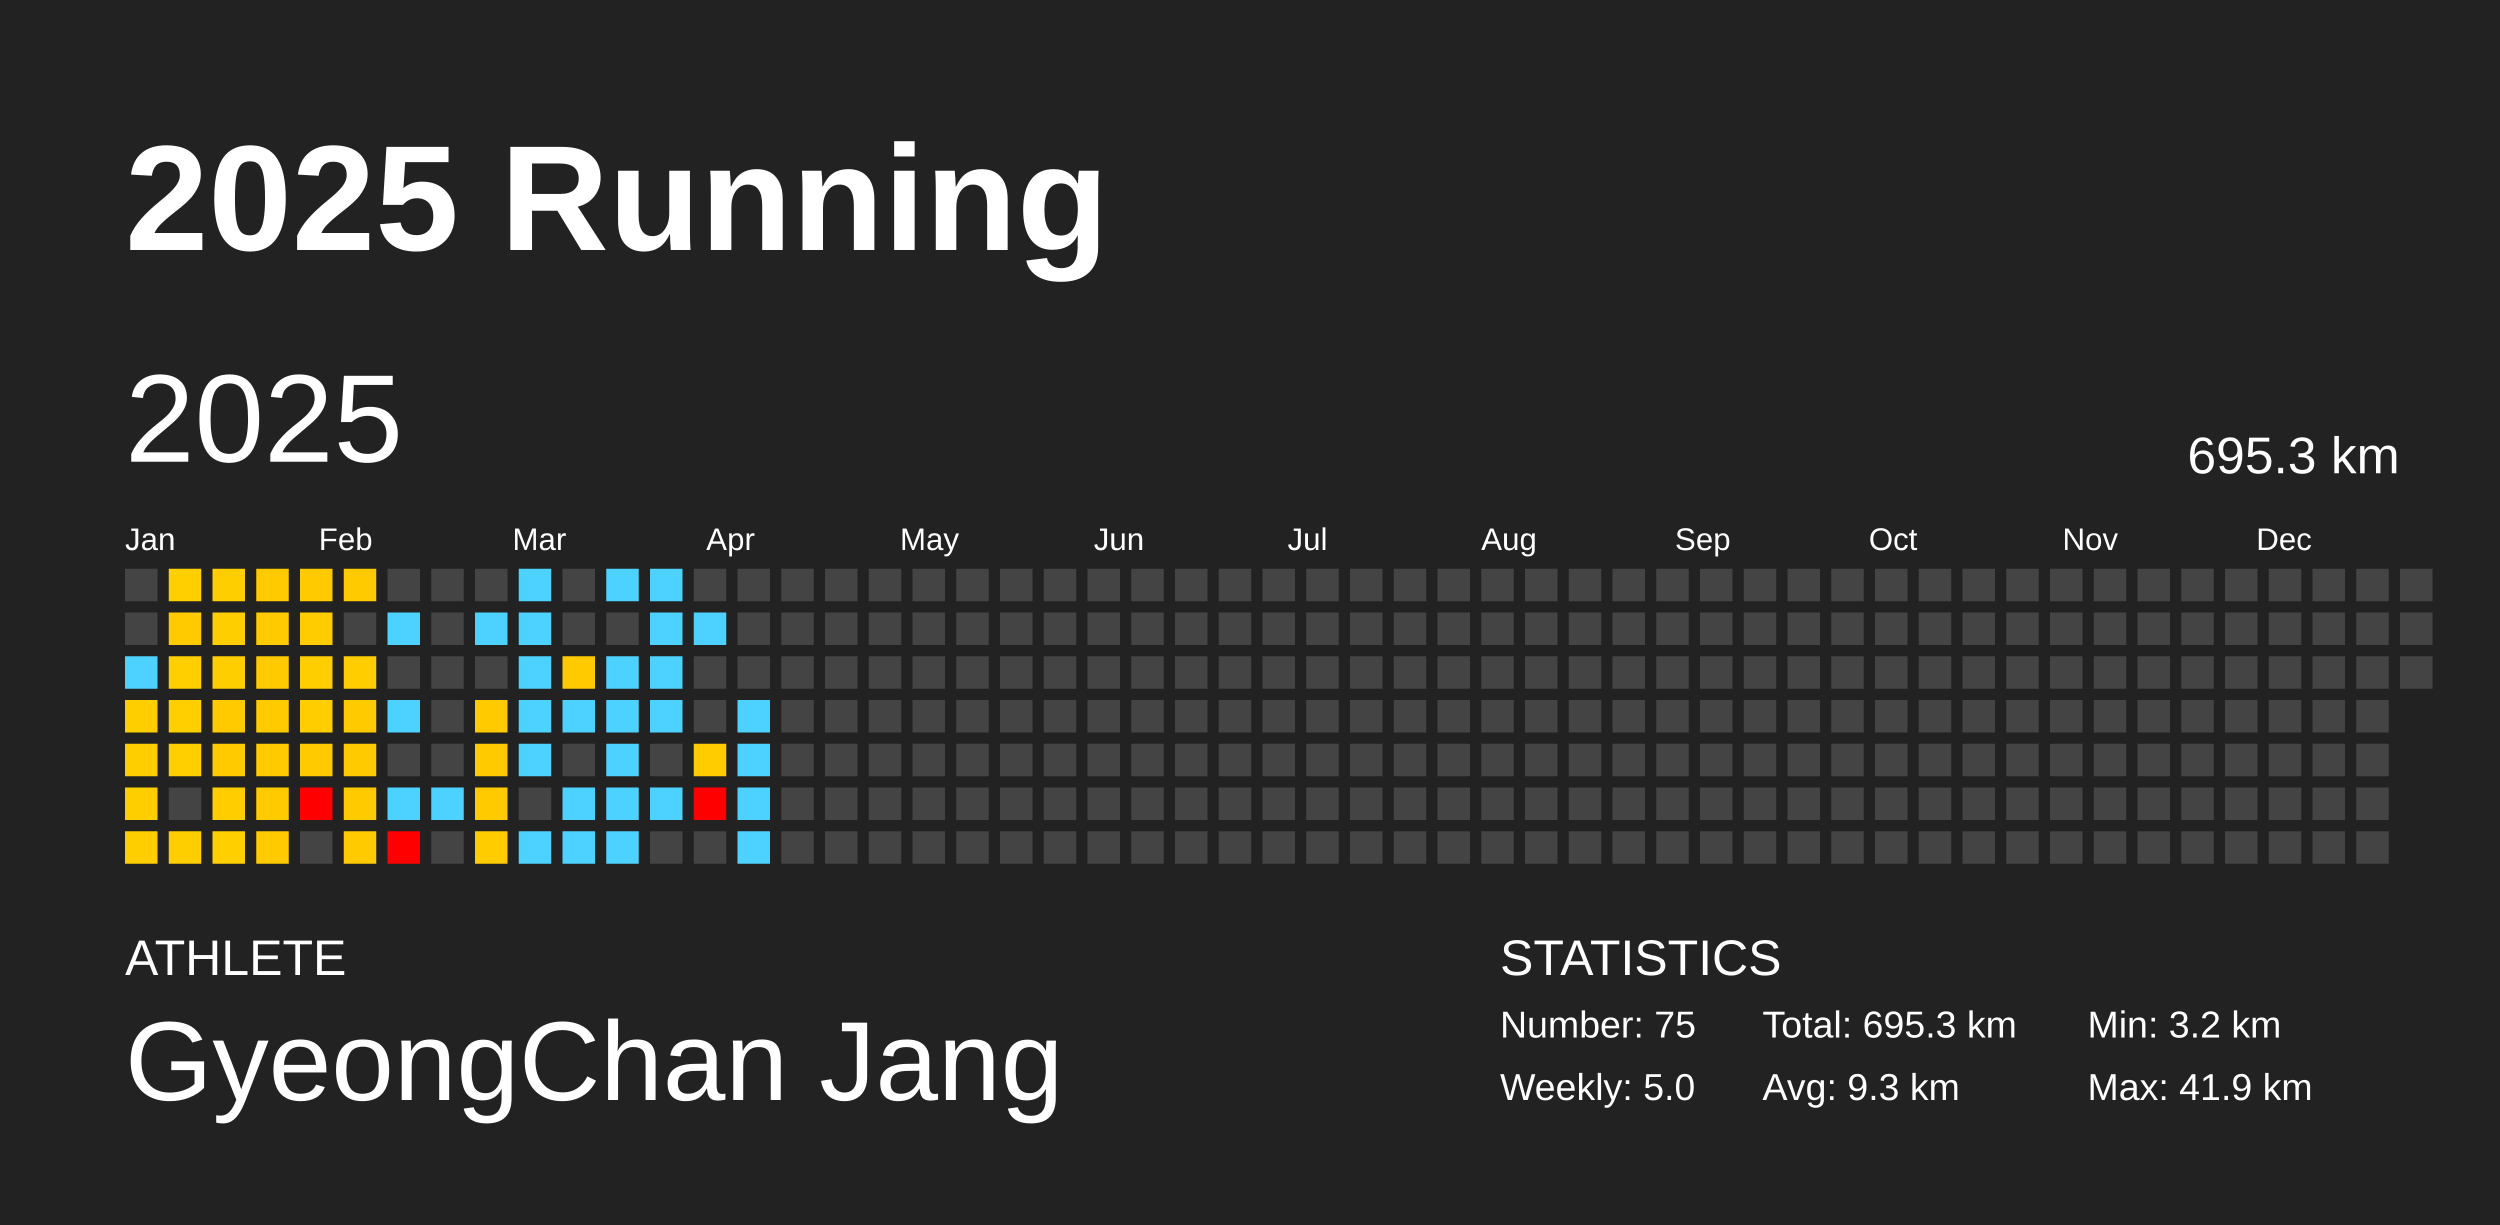
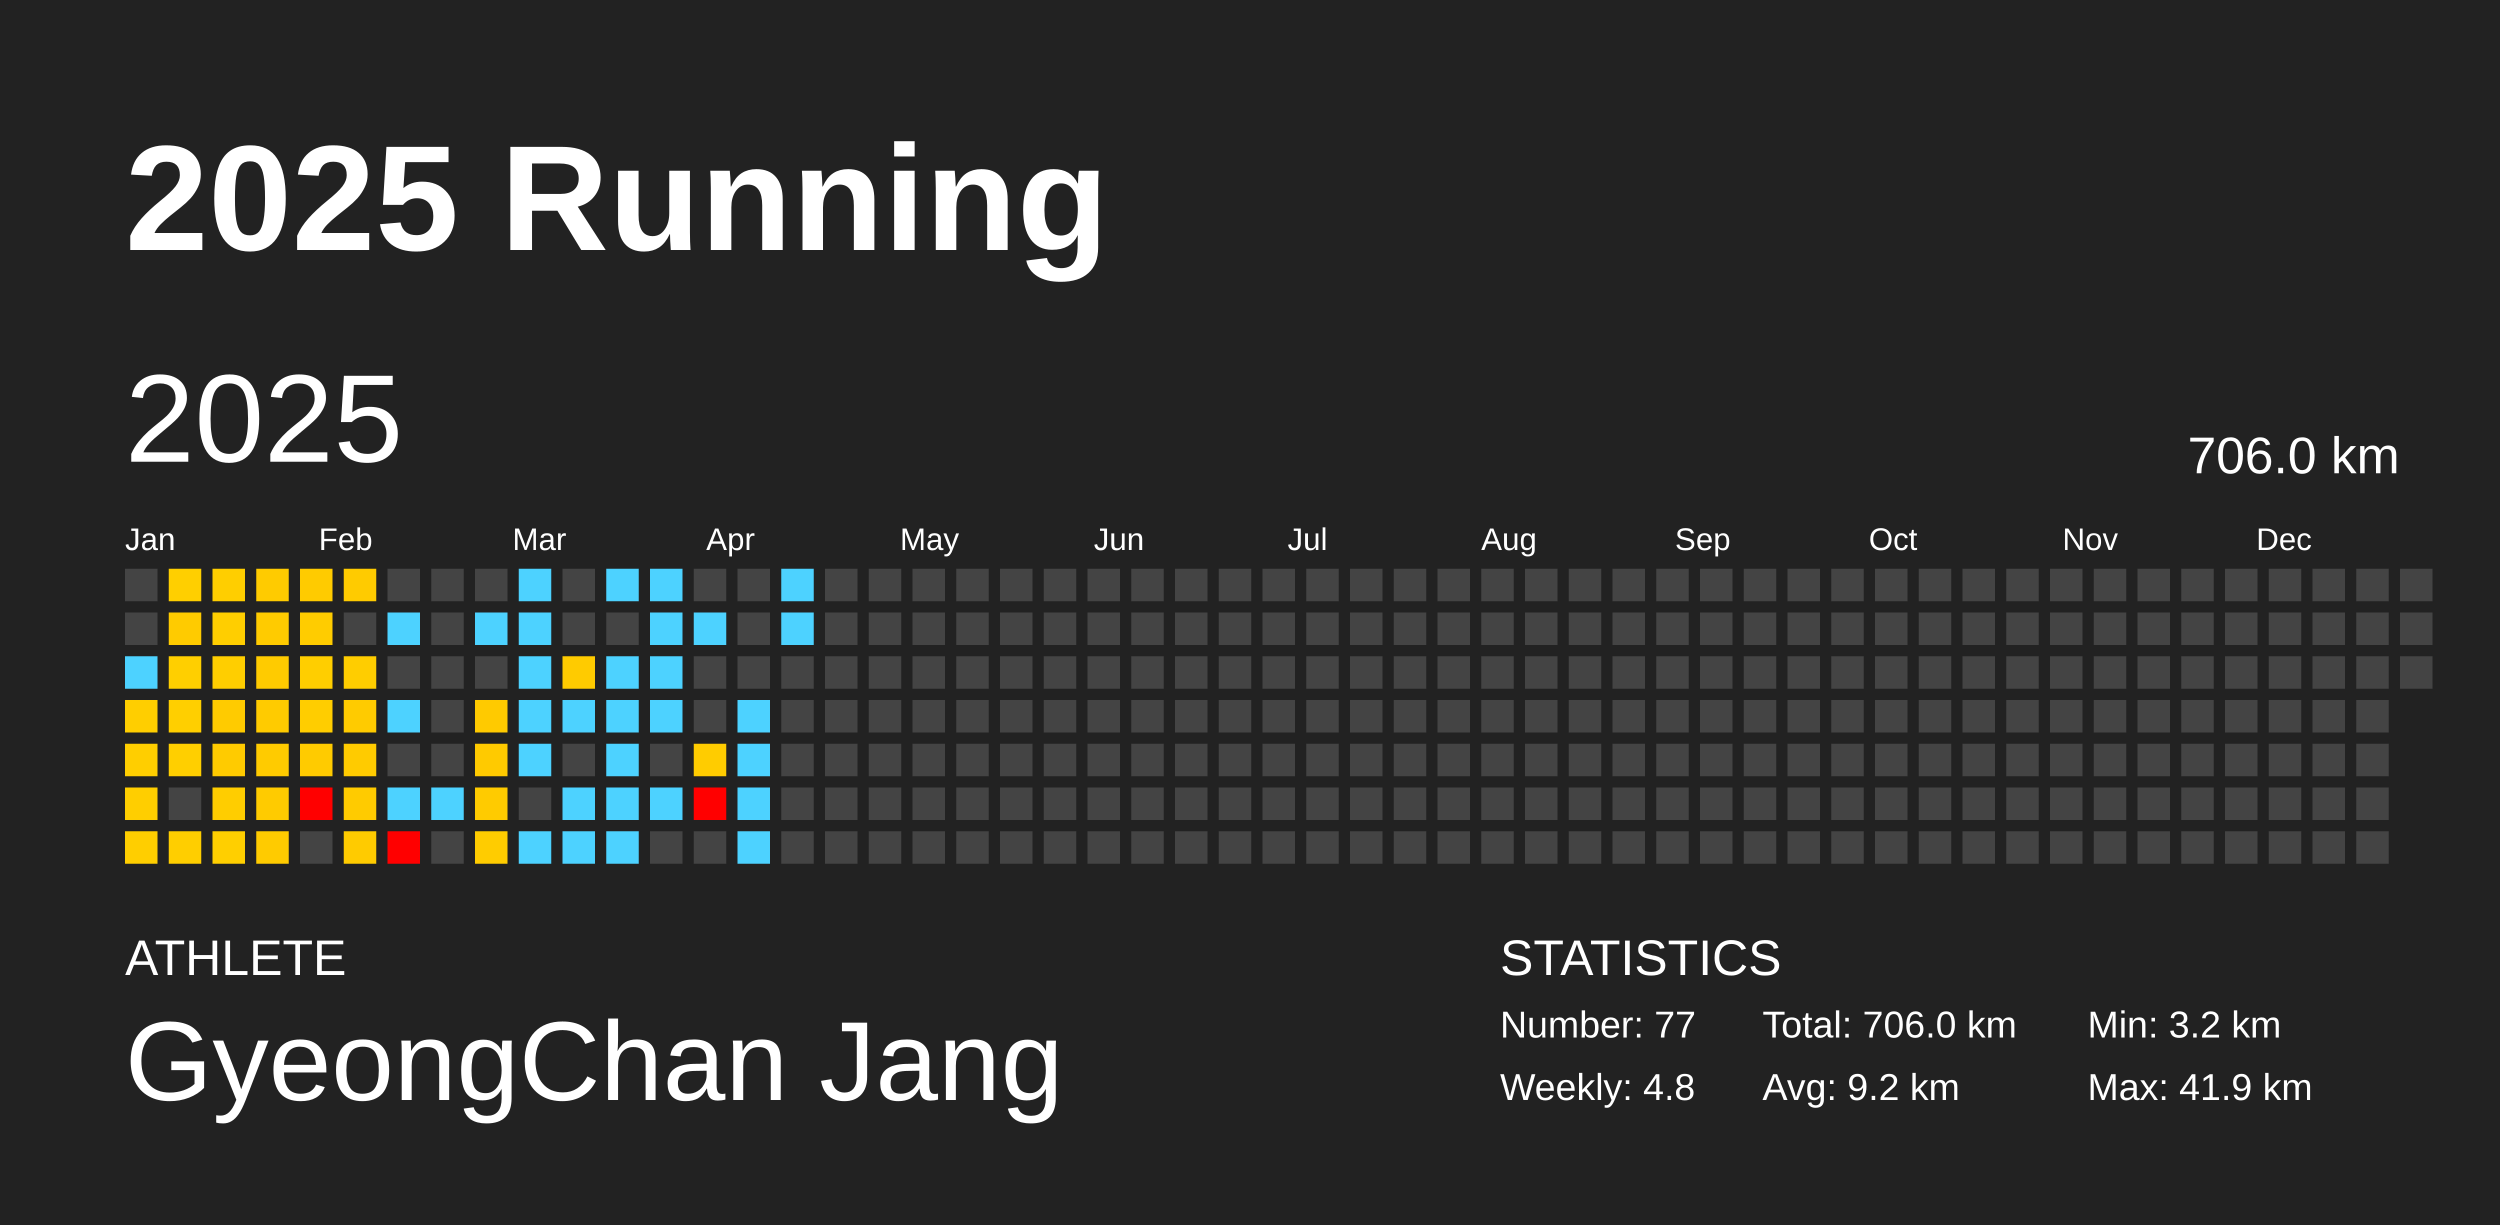
<svg xmlns="http://www.w3.org/2000/svg" baseProfile="full" height="98mm" version="1.1" viewBox="0,0,200,98" width="200mm">
  <defs />
  <rect fill="#222222" height="98" width="200" x="0" y="0" />
  <text fill="#FFFFFF" style="font-size:12px; font-family:Arial; font-weight:bold;" x="10" y="20">2025 Running</text>
  <text fill="#FFFFFF" style="font-size:4px; font-family:Arial" x="10" y="78">ATHLETE</text>
  <text fill="#FFFFFF" style="font-size:9px; font-family:Arial" x="10" y="88">GyeongChan Jang</text>
  <text fill="#FFFFFF" style="font-size:4px; font-family:Arial" x="120" y="78">STATISTICS</text>
-   <text fill="#FFFFFF" style="font-size:3px; font-family:Arial" x="120" y="83">Number: 75</text>
-   <text fill="#FFFFFF" style="font-size:3px; font-family:Arial" x="120" y="88">Weekly: 5.0</text>
-   <text fill="#FFFFFF" style="font-size:3px; font-family:Arial" x="141" y="83">Total: 695.3 km</text>
-   <text fill="#FFFFFF" style="font-size:3px; font-family:Arial" x="141" y="88">Avg: 9.3 km</text>
+   <text fill="#FFFFFF" style="font-size:3px; font-family:Arial" x="120" y="83">Number: 77</text>
+   <text fill="#FFFFFF" style="font-size:3px; font-family:Arial" x="120" y="88">Weekly: 4.8</text>
+   <text fill="#FFFFFF" style="font-size:3px; font-family:Arial" x="141" y="83">Total: 706.0 km</text>
+   <text fill="#FFFFFF" style="font-size:3px; font-family:Arial" x="141" y="88">Avg: 9.2 km</text>
  <text fill="#FFFFFF" style="font-size:3px; font-family:Arial" x="167" y="83">Min: 3.2 km</text>
  <text fill="#FFFFFF" style="font-size:3px; font-family:Arial" x="167" y="88">Max: 41.9 km</text>
  <text dominant-baseline="hanging" fill="#FFFFFF" style="font-size:10.0px; font-family:Arial;" x="10" y="30">2025</text>
-   <text dominant-baseline="hanging" fill="#FFFFFF" style="font-size:4.125px; font-family:Arial;" x="175" y="35">695.3 km</text>
+   <text dominant-baseline="hanging" fill="#FFFFFF" style="font-size:4.125px; font-family:Arial;" x="175" y="35">706.0 km</text>
  <text fill="#FFFFFF" style="font-size:2.5px; font-family:Arial" x="10.0" y="44">Jan</text>
  <text fill="#FFFFFF" style="font-size:2.5px; font-family:Arial" x="25.5" y="44">Feb</text>
  <text fill="#FFFFFF" style="font-size:2.5px; font-family:Arial" x="41.0" y="44">Mar</text>
  <text fill="#FFFFFF" style="font-size:2.5px; font-family:Arial" x="56.5" y="44">Apr</text>
  <text fill="#FFFFFF" style="font-size:2.5px; font-family:Arial" x="72.0" y="44">May</text>
  <text fill="#FFFFFF" style="font-size:2.5px; font-family:Arial" x="87.5" y="44">Jun</text>
  <text fill="#FFFFFF" style="font-size:2.5px; font-family:Arial" x="103.0" y="44">Jul</text>
  <text fill="#FFFFFF" style="font-size:2.5px; font-family:Arial" x="118.5" y="44">Aug</text>
  <text fill="#FFFFFF" style="font-size:2.5px; font-family:Arial" x="134.0" y="44">Sep</text>
  <text fill="#FFFFFF" style="font-size:2.5px; font-family:Arial" x="149.5" y="44">Oct</text>
  <text fill="#FFFFFF" style="font-size:2.5px; font-family:Arial" x="165.0" y="44">Nov</text>
  <text fill="#FFFFFF" style="font-size:2.5px; font-family:Arial" x="180.5" y="44">Dec</text>
  <rect fill="#444444" height="2.6" width="2.6" x="10.0" y="45.5" />
  <rect fill="#444444" height="2.6" width="2.6" x="10.0" y="49.0" />
  <rect fill="#4dd2ff" height="2.6" width="2.6" x="10.0" y="52.5" />
  <rect fill="#ffce00" height="2.6" width="2.6" x="10.0" y="56.0" />
  <rect fill="#ffce00" height="2.6" width="2.6" x="10.0" y="59.5" />
  <rect fill="#ffce00" height="2.6" width="2.6" x="10.0" y="63.0" />
  <rect fill="#ffce00" height="2.6" width="2.6" x="10.0" y="66.5" />
  <rect fill="#ffcf00" height="2.6" width="2.6" x="13.5" y="45.5" />
  <rect fill="#ffcb00" height="2.6" width="2.6" x="13.5" y="49.0" />
  <rect fill="#ffcf00" height="2.6" width="2.6" x="13.5" y="52.5" />
  <rect fill="#ffcf00" height="2.6" width="2.6" x="13.5" y="56.0" />
  <rect fill="#ffcf00" height="2.6" width="2.6" x="13.5" y="59.5" />
  <rect fill="#444444" height="2.6" width="2.6" x="13.5" y="63.0" />
  <rect fill="#ffce00" height="2.6" width="2.6" x="13.5" y="66.5" />
  <rect fill="#ffce00" height="2.6" width="2.6" x="17.0" y="45.5" />
  <rect fill="#ffce00" height="2.6" width="2.6" x="17.0" y="49.0" />
  <rect fill="#ffce00" height="2.6" width="2.6" x="17.0" y="52.5" />
  <rect fill="#ffcb00" height="2.6" width="2.6" x="17.0" y="56.0" />
  <rect fill="#ffcb00" height="2.6" width="2.6" x="17.0" y="59.5" />
  <rect fill="#ffcd00" height="2.6" width="2.6" x="17.0" y="63.0" />
  <rect fill="#ffcf00" height="2.6" width="2.6" x="17.0" y="66.5" />
  <rect fill="#ffcb00" height="2.6" width="2.6" x="20.5" y="45.5" />
  <rect fill="#ffcb00" height="2.6" width="2.6" x="20.5" y="49.0" />
  <rect fill="#ffcb00" height="2.6" width="2.6" x="20.5" y="52.5" />
  <rect fill="#ffcb00" height="2.6" width="2.6" x="20.5" y="56.0" />
  <rect fill="#ffcb00" height="2.6" width="2.6" x="20.5" y="59.5" />
  <rect fill="#ffcb00" height="2.6" width="2.6" x="20.5" y="63.0" />
  <rect fill="#ffcb00" height="2.6" width="2.6" x="20.5" y="66.5" />
  <rect fill="#ffcb00" height="2.6" width="2.6" x="24.0" y="45.5" />
  <rect fill="#ffcc00" height="2.6" width="2.6" x="24.0" y="49.0" />
  <rect fill="#ffce00" height="2.6" width="2.6" x="24.0" y="52.5" />
  <rect fill="#ffcd00" height="2.6" width="2.6" x="24.0" y="56.0" />
  <rect fill="#ffcb00" height="2.6" width="2.6" x="24.0" y="59.5" />
  <rect fill="red" height="2.6" width="2.6" x="24.0" y="63.0" />
  <rect fill="#444444" height="2.6" width="2.6" x="24.0" y="66.5" />
  <rect fill="#ffcb00" height="2.6" width="2.6" x="27.5" y="45.5" />
  <rect fill="#444444" height="2.6" width="2.6" x="27.5" y="49.0" />
  <rect fill="#ffcd00" height="2.6" width="2.6" x="27.5" y="52.5" />
  <rect fill="#ffcb00" height="2.6" width="2.6" x="27.5" y="56.0" />
  <rect fill="#ffcb00" height="2.6" width="2.6" x="27.5" y="59.5" />
  <rect fill="#ffcb00" height="2.6" width="2.6" x="27.5" y="63.0" />
  <rect fill="#ffcb00" height="2.6" width="2.6" x="27.5" y="66.5" />
  <rect fill="#444444" height="2.6" width="2.6" x="31.0" y="45.5" />
  <rect fill="#4dd2ff" height="2.6" width="2.6" x="31.0" y="49.0" />
  <rect fill="#444444" height="2.6" width="2.6" x="31.0" y="52.5" />
  <rect fill="#4dd2ff" height="2.6" width="2.6" x="31.0" y="56.0" />
  <rect fill="#444444" height="2.6" width="2.6" x="31.0" y="59.5" />
  <rect fill="#4dd2ff" height="2.6" width="2.6" x="31.0" y="63.0" />
  <rect fill="red" height="2.6" width="2.6" x="31.0" y="66.5" />
  <rect fill="#444444" height="2.6" width="2.6" x="34.5" y="45.5" />
  <rect fill="#444444" height="2.6" width="2.6" x="34.5" y="49.0" />
  <rect fill="#444444" height="2.6" width="2.6" x="34.5" y="52.5" />
  <rect fill="#444444" height="2.6" width="2.6" x="34.5" y="56.0" />
  <rect fill="#444444" height="2.6" width="2.6" x="34.5" y="59.5" />
  <rect fill="#4dd2ff" height="2.6" width="2.6" x="34.5" y="63.0" />
  <rect fill="#444444" height="2.6" width="2.6" x="34.5" y="66.5" />
  <rect fill="#444444" height="2.6" width="2.6" x="38.0" y="45.5" />
  <rect fill="#4dd2ff" height="2.6" width="2.6" x="38.0" y="49.0" />
  <rect fill="#444444" height="2.6" width="2.6" x="38.0" y="52.5" />
  <rect fill="#ffca00" height="2.6" width="2.6" x="38.0" y="56.0" />
  <rect fill="#ffca00" height="2.6" width="2.6" x="38.0" y="59.5" />
  <rect fill="#ffcb00" height="2.6" width="2.6" x="38.0" y="63.0" />
  <rect fill="#ffcc00" height="2.6" width="2.6" x="38.0" y="66.5" />
  <rect fill="#4dd2ff" height="2.6" width="2.6" x="41.5" y="45.5" />
  <rect fill="#4dd2ff" height="2.6" width="2.6" x="41.5" y="49.0" />
  <rect fill="#4dd2ff" height="2.6" width="2.6" x="41.5" y="52.5" />
  <rect fill="#4dd2ff" height="2.6" width="2.6" x="41.5" y="56.0" />
  <rect fill="#4dd2ff" height="2.6" width="2.6" x="41.5" y="59.5" />
  <rect fill="#444444" height="2.6" width="2.6" x="41.5" y="63.0" />
  <rect fill="#4dd2ff" height="2.6" width="2.6" x="41.5" y="66.5" />
  <rect fill="#444444" height="2.6" width="2.6" x="45.0" y="45.5" />
  <rect fill="#444444" height="2.6" width="2.6" x="45.0" y="49.0" />
  <rect fill="#ffcb00" height="2.6" width="2.6" x="45.0" y="52.5" />
  <rect fill="#4dd2ff" height="2.6" width="2.6" x="45.0" y="56.0" />
  <rect fill="#444444" height="2.6" width="2.6" x="45.0" y="59.5" />
  <rect fill="#4dd2ff" height="2.6" width="2.6" x="45.0" y="63.0" />
  <rect fill="#4dd2ff" height="2.6" width="2.6" x="45.0" y="66.5" />
  <rect fill="#4dd2ff" height="2.6" width="2.6" x="48.5" y="45.5" />
  <rect fill="#444444" height="2.6" width="2.6" x="48.5" y="49.0" />
  <rect fill="#4dd2ff" height="2.6" width="2.6" x="48.5" y="52.5" />
  <rect fill="#4dd2ff" height="2.6" width="2.6" x="48.5" y="56.0" />
  <rect fill="#4dd2ff" height="2.6" width="2.6" x="48.5" y="59.5" />
  <rect fill="#4dd2ff" height="2.6" width="2.6" x="48.5" y="63.0" />
  <rect fill="#4dd2ff" height="2.6" width="2.6" x="48.5" y="66.5" />
  <rect fill="#4dd2ff" height="2.6" width="2.6" x="52.0" y="45.5" />
  <rect fill="#4dd2ff" height="2.6" width="2.6" x="52.0" y="49.0" />
  <rect fill="#4dd2ff" height="2.6" width="2.6" x="52.0" y="52.5" />
  <rect fill="#4dd2ff" height="2.6" width="2.6" x="52.0" y="56.0" />
  <rect fill="#444444" height="2.6" width="2.6" x="52.0" y="59.5" />
  <rect fill="#4dd2ff" height="2.6" width="2.6" x="52.0" y="63.0" />
  <rect fill="#444444" height="2.6" width="2.6" x="52.0" y="66.5" />
  <rect fill="#444444" height="2.6" width="2.6" x="55.5" y="45.5" />
  <rect fill="#4dd2ff" height="2.6" width="2.6" x="55.5" y="49.0" />
  <rect fill="#444444" height="2.6" width="2.6" x="55.5" y="52.5" />
  <rect fill="#444444" height="2.6" width="2.6" x="55.5" y="56.0" />
  <rect fill="#ffcc00" height="2.6" width="2.6" x="55.5" y="59.5" />
  <rect fill="red" height="2.6" width="2.6" x="55.5" y="63.0" />
  <rect fill="#444444" height="2.6" width="2.6" x="55.5" y="66.5" />
  <rect fill="#444444" height="2.6" width="2.6" x="59.0" y="45.5" />
  <rect fill="#444444" height="2.6" width="2.6" x="59.0" y="49.0" />
  <rect fill="#444444" height="2.6" width="2.6" x="59.0" y="52.5" />
  <rect fill="#4dd2ff" height="2.6" width="2.6" x="59.0" y="56.0" />
  <rect fill="#4dd2ff" height="2.6" width="2.6" x="59.0" y="59.5" />
  <rect fill="#4dd2ff" height="2.6" width="2.6" x="59.0" y="63.0" />
  <rect fill="#4dd2ff" height="2.6" width="2.6" x="59.0" y="66.5" />
-   <rect fill="#444444" height="2.6" width="2.6" x="62.5" y="45.5" />
-   <rect fill="#444444" height="2.6" width="2.6" x="62.5" y="49.0" />
+   <rect fill="#4dd2ff" height="2.6" width="2.6" x="62.5" y="45.5" />
+   <rect fill="#4dd2ff" height="2.6" width="2.6" x="62.5" y="49.0" />
  <rect fill="#444444" height="2.6" width="2.6" x="62.5" y="52.5" />
  <rect fill="#444444" height="2.6" width="2.6" x="62.5" y="56.0" />
  <rect fill="#444444" height="2.6" width="2.6" x="62.5" y="59.5" />
  <rect fill="#444444" height="2.6" width="2.6" x="62.5" y="63.0" />
  <rect fill="#444444" height="2.6" width="2.6" x="62.5" y="66.5" />
  <rect fill="#444444" height="2.6" width="2.6" x="66.0" y="45.5" />
  <rect fill="#444444" height="2.6" width="2.6" x="66.0" y="49.0" />
  <rect fill="#444444" height="2.6" width="2.6" x="66.0" y="52.5" />
  <rect fill="#444444" height="2.6" width="2.6" x="66.0" y="56.0" />
  <rect fill="#444444" height="2.6" width="2.6" x="66.0" y="59.5" />
  <rect fill="#444444" height="2.6" width="2.6" x="66.0" y="63.0" />
  <rect fill="#444444" height="2.6" width="2.6" x="66.0" y="66.5" />
  <rect fill="#444444" height="2.6" width="2.6" x="69.5" y="45.5" />
  <rect fill="#444444" height="2.6" width="2.6" x="69.5" y="49.0" />
  <rect fill="#444444" height="2.6" width="2.6" x="69.5" y="52.5" />
  <rect fill="#444444" height="2.6" width="2.6" x="69.5" y="56.0" />
  <rect fill="#444444" height="2.6" width="2.6" x="69.5" y="59.5" />
  <rect fill="#444444" height="2.6" width="2.6" x="69.5" y="63.0" />
  <rect fill="#444444" height="2.6" width="2.6" x="69.5" y="66.5" />
  <rect fill="#444444" height="2.6" width="2.6" x="73.0" y="45.5" />
  <rect fill="#444444" height="2.6" width="2.6" x="73.0" y="49.0" />
  <rect fill="#444444" height="2.6" width="2.6" x="73.0" y="52.5" />
  <rect fill="#444444" height="2.6" width="2.6" x="73.0" y="56.0" />
  <rect fill="#444444" height="2.6" width="2.6" x="73.0" y="59.5" />
  <rect fill="#444444" height="2.6" width="2.6" x="73.0" y="63.0" />
  <rect fill="#444444" height="2.6" width="2.6" x="73.0" y="66.5" />
  <rect fill="#444444" height="2.6" width="2.6" x="76.5" y="45.5" />
  <rect fill="#444444" height="2.6" width="2.6" x="76.5" y="49.0" />
  <rect fill="#444444" height="2.6" width="2.6" x="76.5" y="52.5" />
  <rect fill="#444444" height="2.6" width="2.6" x="76.5" y="56.0" />
  <rect fill="#444444" height="2.6" width="2.6" x="76.5" y="59.5" />
  <rect fill="#444444" height="2.6" width="2.6" x="76.5" y="63.0" />
  <rect fill="#444444" height="2.6" width="2.6" x="76.5" y="66.5" />
  <rect fill="#444444" height="2.6" width="2.6" x="80.0" y="45.5" />
  <rect fill="#444444" height="2.6" width="2.6" x="80.0" y="49.0" />
  <rect fill="#444444" height="2.6" width="2.6" x="80.0" y="52.5" />
  <rect fill="#444444" height="2.6" width="2.6" x="80.0" y="56.0" />
  <rect fill="#444444" height="2.6" width="2.6" x="80.0" y="59.5" />
  <rect fill="#444444" height="2.6" width="2.6" x="80.0" y="63.0" />
  <rect fill="#444444" height="2.6" width="2.6" x="80.0" y="66.5" />
  <rect fill="#444444" height="2.6" width="2.6" x="83.5" y="45.5" />
  <rect fill="#444444" height="2.6" width="2.6" x="83.5" y="49.0" />
  <rect fill="#444444" height="2.6" width="2.6" x="83.5" y="52.5" />
  <rect fill="#444444" height="2.6" width="2.6" x="83.5" y="56.0" />
  <rect fill="#444444" height="2.6" width="2.6" x="83.5" y="59.5" />
  <rect fill="#444444" height="2.6" width="2.6" x="83.5" y="63.0" />
  <rect fill="#444444" height="2.6" width="2.6" x="83.5" y="66.5" />
  <rect fill="#444444" height="2.6" width="2.6" x="87.0" y="45.5" />
  <rect fill="#444444" height="2.6" width="2.6" x="87.0" y="49.0" />
  <rect fill="#444444" height="2.6" width="2.6" x="87.0" y="52.5" />
  <rect fill="#444444" height="2.6" width="2.6" x="87.0" y="56.0" />
  <rect fill="#444444" height="2.6" width="2.6" x="87.0" y="59.5" />
  <rect fill="#444444" height="2.6" width="2.6" x="87.0" y="63.0" />
  <rect fill="#444444" height="2.6" width="2.6" x="87.0" y="66.5" />
  <rect fill="#444444" height="2.6" width="2.6" x="90.5" y="45.5" />
  <rect fill="#444444" height="2.6" width="2.6" x="90.5" y="49.0" />
  <rect fill="#444444" height="2.6" width="2.6" x="90.5" y="52.5" />
  <rect fill="#444444" height="2.6" width="2.6" x="90.5" y="56.0" />
  <rect fill="#444444" height="2.6" width="2.6" x="90.5" y="59.5" />
  <rect fill="#444444" height="2.6" width="2.6" x="90.5" y="63.0" />
  <rect fill="#444444" height="2.6" width="2.6" x="90.5" y="66.5" />
  <rect fill="#444444" height="2.6" width="2.6" x="94.0" y="45.5" />
  <rect fill="#444444" height="2.6" width="2.6" x="94.0" y="49.0" />
  <rect fill="#444444" height="2.6" width="2.6" x="94.0" y="52.5" />
  <rect fill="#444444" height="2.6" width="2.6" x="94.0" y="56.0" />
  <rect fill="#444444" height="2.6" width="2.6" x="94.0" y="59.5" />
  <rect fill="#444444" height="2.6" width="2.6" x="94.0" y="63.0" />
  <rect fill="#444444" height="2.6" width="2.6" x="94.0" y="66.5" />
  <rect fill="#444444" height="2.6" width="2.6" x="97.5" y="45.5" />
  <rect fill="#444444" height="2.6" width="2.6" x="97.5" y="49.0" />
  <rect fill="#444444" height="2.6" width="2.6" x="97.5" y="52.5" />
  <rect fill="#444444" height="2.6" width="2.6" x="97.5" y="56.0" />
  <rect fill="#444444" height="2.6" width="2.6" x="97.5" y="59.5" />
  <rect fill="#444444" height="2.6" width="2.6" x="97.5" y="63.0" />
  <rect fill="#444444" height="2.6" width="2.6" x="97.5" y="66.5" />
  <rect fill="#444444" height="2.6" width="2.6" x="101.0" y="45.5" />
  <rect fill="#444444" height="2.6" width="2.6" x="101.0" y="49.0" />
  <rect fill="#444444" height="2.6" width="2.6" x="101.0" y="52.5" />
  <rect fill="#444444" height="2.6" width="2.6" x="101.0" y="56.0" />
  <rect fill="#444444" height="2.6" width="2.6" x="101.0" y="59.5" />
  <rect fill="#444444" height="2.6" width="2.6" x="101.0" y="63.0" />
  <rect fill="#444444" height="2.6" width="2.6" x="101.0" y="66.5" />
  <rect fill="#444444" height="2.6" width="2.6" x="104.5" y="45.5" />
  <rect fill="#444444" height="2.6" width="2.6" x="104.5" y="49.0" />
  <rect fill="#444444" height="2.6" width="2.6" x="104.5" y="52.5" />
  <rect fill="#444444" height="2.6" width="2.6" x="104.5" y="56.0" />
  <rect fill="#444444" height="2.6" width="2.6" x="104.5" y="59.5" />
  <rect fill="#444444" height="2.6" width="2.6" x="104.5" y="63.0" />
  <rect fill="#444444" height="2.6" width="2.6" x="104.5" y="66.5" />
  <rect fill="#444444" height="2.6" width="2.6" x="108.0" y="45.5" />
  <rect fill="#444444" height="2.6" width="2.6" x="108.0" y="49.0" />
  <rect fill="#444444" height="2.6" width="2.6" x="108.0" y="52.5" />
  <rect fill="#444444" height="2.6" width="2.6" x="108.0" y="56.0" />
  <rect fill="#444444" height="2.6" width="2.6" x="108.0" y="59.5" />
  <rect fill="#444444" height="2.6" width="2.6" x="108.0" y="63.0" />
  <rect fill="#444444" height="2.6" width="2.6" x="108.0" y="66.5" />
  <rect fill="#444444" height="2.6" width="2.6" x="111.5" y="45.5" />
  <rect fill="#444444" height="2.6" width="2.6" x="111.5" y="49.0" />
  <rect fill="#444444" height="2.6" width="2.6" x="111.5" y="52.5" />
  <rect fill="#444444" height="2.6" width="2.6" x="111.5" y="56.0" />
  <rect fill="#444444" height="2.6" width="2.6" x="111.5" y="59.5" />
  <rect fill="#444444" height="2.6" width="2.6" x="111.5" y="63.0" />
  <rect fill="#444444" height="2.6" width="2.6" x="111.5" y="66.5" />
  <rect fill="#444444" height="2.6" width="2.6" x="115.0" y="45.5" />
  <rect fill="#444444" height="2.6" width="2.6" x="115.0" y="49.0" />
  <rect fill="#444444" height="2.6" width="2.6" x="115.0" y="52.5" />
  <rect fill="#444444" height="2.6" width="2.6" x="115.0" y="56.0" />
  <rect fill="#444444" height="2.6" width="2.6" x="115.0" y="59.5" />
  <rect fill="#444444" height="2.6" width="2.6" x="115.0" y="63.0" />
  <rect fill="#444444" height="2.6" width="2.6" x="115.0" y="66.5" />
  <rect fill="#444444" height="2.6" width="2.6" x="118.5" y="45.5" />
  <rect fill="#444444" height="2.6" width="2.6" x="118.5" y="49.0" />
  <rect fill="#444444" height="2.6" width="2.6" x="118.5" y="52.5" />
  <rect fill="#444444" height="2.6" width="2.6" x="118.5" y="56.0" />
  <rect fill="#444444" height="2.6" width="2.6" x="118.5" y="59.5" />
  <rect fill="#444444" height="2.6" width="2.6" x="118.5" y="63.0" />
  <rect fill="#444444" height="2.6" width="2.6" x="118.5" y="66.5" />
  <rect fill="#444444" height="2.6" width="2.6" x="122.0" y="45.5" />
  <rect fill="#444444" height="2.6" width="2.6" x="122.0" y="49.0" />
  <rect fill="#444444" height="2.6" width="2.6" x="122.0" y="52.5" />
  <rect fill="#444444" height="2.6" width="2.6" x="122.0" y="56.0" />
  <rect fill="#444444" height="2.6" width="2.6" x="122.0" y="59.5" />
  <rect fill="#444444" height="2.6" width="2.6" x="122.0" y="63.0" />
  <rect fill="#444444" height="2.6" width="2.6" x="122.0" y="66.5" />
  <rect fill="#444444" height="2.6" width="2.6" x="125.5" y="45.5" />
  <rect fill="#444444" height="2.6" width="2.6" x="125.5" y="49.0" />
  <rect fill="#444444" height="2.6" width="2.6" x="125.5" y="52.5" />
  <rect fill="#444444" height="2.6" width="2.6" x="125.5" y="56.0" />
  <rect fill="#444444" height="2.6" width="2.6" x="125.5" y="59.5" />
  <rect fill="#444444" height="2.6" width="2.6" x="125.5" y="63.0" />
  <rect fill="#444444" height="2.6" width="2.6" x="125.5" y="66.5" />
  <rect fill="#444444" height="2.6" width="2.6" x="129.0" y="45.5" />
  <rect fill="#444444" height="2.6" width="2.6" x="129.0" y="49.0" />
  <rect fill="#444444" height="2.6" width="2.6" x="129.0" y="52.5" />
  <rect fill="#444444" height="2.6" width="2.6" x="129.0" y="56.0" />
  <rect fill="#444444" height="2.6" width="2.6" x="129.0" y="59.5" />
  <rect fill="#444444" height="2.6" width="2.6" x="129.0" y="63.0" />
  <rect fill="#444444" height="2.6" width="2.6" x="129.0" y="66.5" />
  <rect fill="#444444" height="2.6" width="2.6" x="132.5" y="45.5" />
  <rect fill="#444444" height="2.6" width="2.6" x="132.5" y="49.0" />
  <rect fill="#444444" height="2.6" width="2.6" x="132.5" y="52.5" />
  <rect fill="#444444" height="2.6" width="2.6" x="132.5" y="56.0" />
  <rect fill="#444444" height="2.6" width="2.6" x="132.5" y="59.5" />
  <rect fill="#444444" height="2.6" width="2.6" x="132.5" y="63.0" />
  <rect fill="#444444" height="2.6" width="2.6" x="132.5" y="66.5" />
  <rect fill="#444444" height="2.6" width="2.6" x="136.0" y="45.5" />
  <rect fill="#444444" height="2.6" width="2.6" x="136.0" y="49.0" />
  <rect fill="#444444" height="2.6" width="2.6" x="136.0" y="52.5" />
  <rect fill="#444444" height="2.6" width="2.6" x="136.0" y="56.0" />
  <rect fill="#444444" height="2.6" width="2.6" x="136.0" y="59.5" />
  <rect fill="#444444" height="2.6" width="2.6" x="136.0" y="63.0" />
  <rect fill="#444444" height="2.6" width="2.6" x="136.0" y="66.5" />
  <rect fill="#444444" height="2.6" width="2.6" x="139.5" y="45.5" />
  <rect fill="#444444" height="2.6" width="2.6" x="139.5" y="49.0" />
  <rect fill="#444444" height="2.6" width="2.6" x="139.5" y="52.5" />
  <rect fill="#444444" height="2.6" width="2.6" x="139.5" y="56.0" />
  <rect fill="#444444" height="2.6" width="2.6" x="139.5" y="59.5" />
  <rect fill="#444444" height="2.6" width="2.6" x="139.5" y="63.0" />
  <rect fill="#444444" height="2.6" width="2.6" x="139.5" y="66.5" />
  <rect fill="#444444" height="2.6" width="2.6" x="143.0" y="45.5" />
  <rect fill="#444444" height="2.6" width="2.6" x="143.0" y="49.0" />
  <rect fill="#444444" height="2.6" width="2.6" x="143.0" y="52.5" />
  <rect fill="#444444" height="2.6" width="2.6" x="143.0" y="56.0" />
  <rect fill="#444444" height="2.6" width="2.6" x="143.0" y="59.5" />
  <rect fill="#444444" height="2.6" width="2.6" x="143.0" y="63.0" />
  <rect fill="#444444" height="2.6" width="2.6" x="143.0" y="66.5" />
  <rect fill="#444444" height="2.6" width="2.6" x="146.5" y="45.5" />
  <rect fill="#444444" height="2.6" width="2.6" x="146.5" y="49.0" />
  <rect fill="#444444" height="2.6" width="2.6" x="146.5" y="52.5" />
  <rect fill="#444444" height="2.6" width="2.6" x="146.5" y="56.0" />
  <rect fill="#444444" height="2.6" width="2.6" x="146.5" y="59.5" />
  <rect fill="#444444" height="2.6" width="2.6" x="146.5" y="63.0" />
  <rect fill="#444444" height="2.6" width="2.6" x="146.5" y="66.5" />
  <rect fill="#444444" height="2.6" width="2.6" x="150.0" y="45.5" />
  <rect fill="#444444" height="2.6" width="2.6" x="150.0" y="49.0" />
  <rect fill="#444444" height="2.6" width="2.6" x="150.0" y="52.5" />
  <rect fill="#444444" height="2.6" width="2.6" x="150.0" y="56.0" />
  <rect fill="#444444" height="2.6" width="2.6" x="150.0" y="59.5" />
  <rect fill="#444444" height="2.6" width="2.6" x="150.0" y="63.0" />
  <rect fill="#444444" height="2.6" width="2.6" x="150.0" y="66.5" />
  <rect fill="#444444" height="2.6" width="2.6" x="153.5" y="45.5" />
  <rect fill="#444444" height="2.6" width="2.6" x="153.5" y="49.0" />
  <rect fill="#444444" height="2.6" width="2.6" x="153.5" y="52.5" />
  <rect fill="#444444" height="2.6" width="2.6" x="153.5" y="56.0" />
  <rect fill="#444444" height="2.6" width="2.6" x="153.5" y="59.5" />
  <rect fill="#444444" height="2.6" width="2.6" x="153.5" y="63.0" />
  <rect fill="#444444" height="2.6" width="2.6" x="153.5" y="66.5" />
  <rect fill="#444444" height="2.6" width="2.6" x="157.0" y="45.5" />
  <rect fill="#444444" height="2.6" width="2.6" x="157.0" y="49.0" />
  <rect fill="#444444" height="2.6" width="2.6" x="157.0" y="52.5" />
  <rect fill="#444444" height="2.6" width="2.6" x="157.0" y="56.0" />
  <rect fill="#444444" height="2.6" width="2.6" x="157.0" y="59.5" />
  <rect fill="#444444" height="2.6" width="2.6" x="157.0" y="63.0" />
  <rect fill="#444444" height="2.6" width="2.6" x="157.0" y="66.5" />
  <rect fill="#444444" height="2.6" width="2.6" x="160.5" y="45.5" />
  <rect fill="#444444" height="2.6" width="2.6" x="160.5" y="49.0" />
  <rect fill="#444444" height="2.6" width="2.6" x="160.5" y="52.5" />
  <rect fill="#444444" height="2.6" width="2.6" x="160.5" y="56.0" />
  <rect fill="#444444" height="2.6" width="2.6" x="160.5" y="59.5" />
  <rect fill="#444444" height="2.6" width="2.6" x="160.5" y="63.0" />
  <rect fill="#444444" height="2.6" width="2.6" x="160.5" y="66.5" />
  <rect fill="#444444" height="2.6" width="2.6" x="164.0" y="45.5" />
  <rect fill="#444444" height="2.6" width="2.6" x="164.0" y="49.0" />
  <rect fill="#444444" height="2.6" width="2.6" x="164.0" y="52.5" />
  <rect fill="#444444" height="2.6" width="2.6" x="164.0" y="56.0" />
  <rect fill="#444444" height="2.6" width="2.6" x="164.0" y="59.5" />
  <rect fill="#444444" height="2.6" width="2.6" x="164.0" y="63.0" />
  <rect fill="#444444" height="2.6" width="2.6" x="164.0" y="66.5" />
  <rect fill="#444444" height="2.6" width="2.6" x="167.5" y="45.5" />
  <rect fill="#444444" height="2.6" width="2.6" x="167.5" y="49.0" />
  <rect fill="#444444" height="2.6" width="2.6" x="167.5" y="52.5" />
  <rect fill="#444444" height="2.6" width="2.6" x="167.5" y="56.0" />
  <rect fill="#444444" height="2.6" width="2.6" x="167.5" y="59.5" />
  <rect fill="#444444" height="2.6" width="2.6" x="167.5" y="63.0" />
  <rect fill="#444444" height="2.6" width="2.6" x="167.5" y="66.5" />
  <rect fill="#444444" height="2.6" width="2.6" x="171.0" y="45.5" />
  <rect fill="#444444" height="2.6" width="2.6" x="171.0" y="49.0" />
  <rect fill="#444444" height="2.6" width="2.6" x="171.0" y="52.5" />
  <rect fill="#444444" height="2.6" width="2.6" x="171.0" y="56.0" />
  <rect fill="#444444" height="2.6" width="2.6" x="171.0" y="59.5" />
  <rect fill="#444444" height="2.6" width="2.6" x="171.0" y="63.0" />
  <rect fill="#444444" height="2.6" width="2.6" x="171.0" y="66.5" />
  <rect fill="#444444" height="2.6" width="2.6" x="174.5" y="45.5" />
  <rect fill="#444444" height="2.6" width="2.6" x="174.5" y="49.0" />
  <rect fill="#444444" height="2.6" width="2.6" x="174.5" y="52.5" />
  <rect fill="#444444" height="2.6" width="2.6" x="174.5" y="56.0" />
  <rect fill="#444444" height="2.6" width="2.6" x="174.5" y="59.5" />
  <rect fill="#444444" height="2.6" width="2.6" x="174.5" y="63.0" />
  <rect fill="#444444" height="2.6" width="2.6" x="174.5" y="66.5" />
  <rect fill="#444444" height="2.6" width="2.6" x="178.0" y="45.5" />
  <rect fill="#444444" height="2.6" width="2.6" x="178.0" y="49.0" />
  <rect fill="#444444" height="2.6" width="2.6" x="178.0" y="52.5" />
  <rect fill="#444444" height="2.6" width="2.6" x="178.0" y="56.0" />
  <rect fill="#444444" height="2.6" width="2.6" x="178.0" y="59.5" />
  <rect fill="#444444" height="2.6" width="2.6" x="178.0" y="63.0" />
  <rect fill="#444444" height="2.6" width="2.6" x="178.0" y="66.5" />
  <rect fill="#444444" height="2.6" width="2.6" x="181.5" y="45.5" />
  <rect fill="#444444" height="2.6" width="2.6" x="181.5" y="49.0" />
  <rect fill="#444444" height="2.6" width="2.6" x="181.5" y="52.5" />
  <rect fill="#444444" height="2.6" width="2.6" x="181.5" y="56.0" />
  <rect fill="#444444" height="2.6" width="2.6" x="181.5" y="59.5" />
  <rect fill="#444444" height="2.6" width="2.6" x="181.5" y="63.0" />
  <rect fill="#444444" height="2.6" width="2.6" x="181.5" y="66.5" />
  <rect fill="#444444" height="2.6" width="2.6" x="185.0" y="45.5" />
  <rect fill="#444444" height="2.6" width="2.6" x="185.0" y="49.0" />
  <rect fill="#444444" height="2.6" width="2.6" x="185.0" y="52.5" />
  <rect fill="#444444" height="2.6" width="2.6" x="185.0" y="56.0" />
  <rect fill="#444444" height="2.6" width="2.6" x="185.0" y="59.5" />
  <rect fill="#444444" height="2.6" width="2.6" x="185.0" y="63.0" />
  <rect fill="#444444" height="2.6" width="2.6" x="185.0" y="66.5" />
  <rect fill="#444444" height="2.6" width="2.6" x="188.5" y="45.5" />
  <rect fill="#444444" height="2.6" width="2.6" x="188.5" y="49.0" />
  <rect fill="#444444" height="2.6" width="2.6" x="188.5" y="52.5" />
  <rect fill="#444444" height="2.6" width="2.6" x="188.5" y="56.0" />
  <rect fill="#444444" height="2.6" width="2.6" x="188.5" y="59.5" />
  <rect fill="#444444" height="2.6" width="2.6" x="188.5" y="63.0" />
  <rect fill="#444444" height="2.6" width="2.6" x="188.5" y="66.5" />
  <rect fill="#444444" height="2.6" width="2.6" x="192.0" y="45.5" />
  <rect fill="#444444" height="2.6" width="2.6" x="192.0" y="49.0" />
  <rect fill="#444444" height="2.6" width="2.6" x="192.0" y="52.5" />
</svg>
